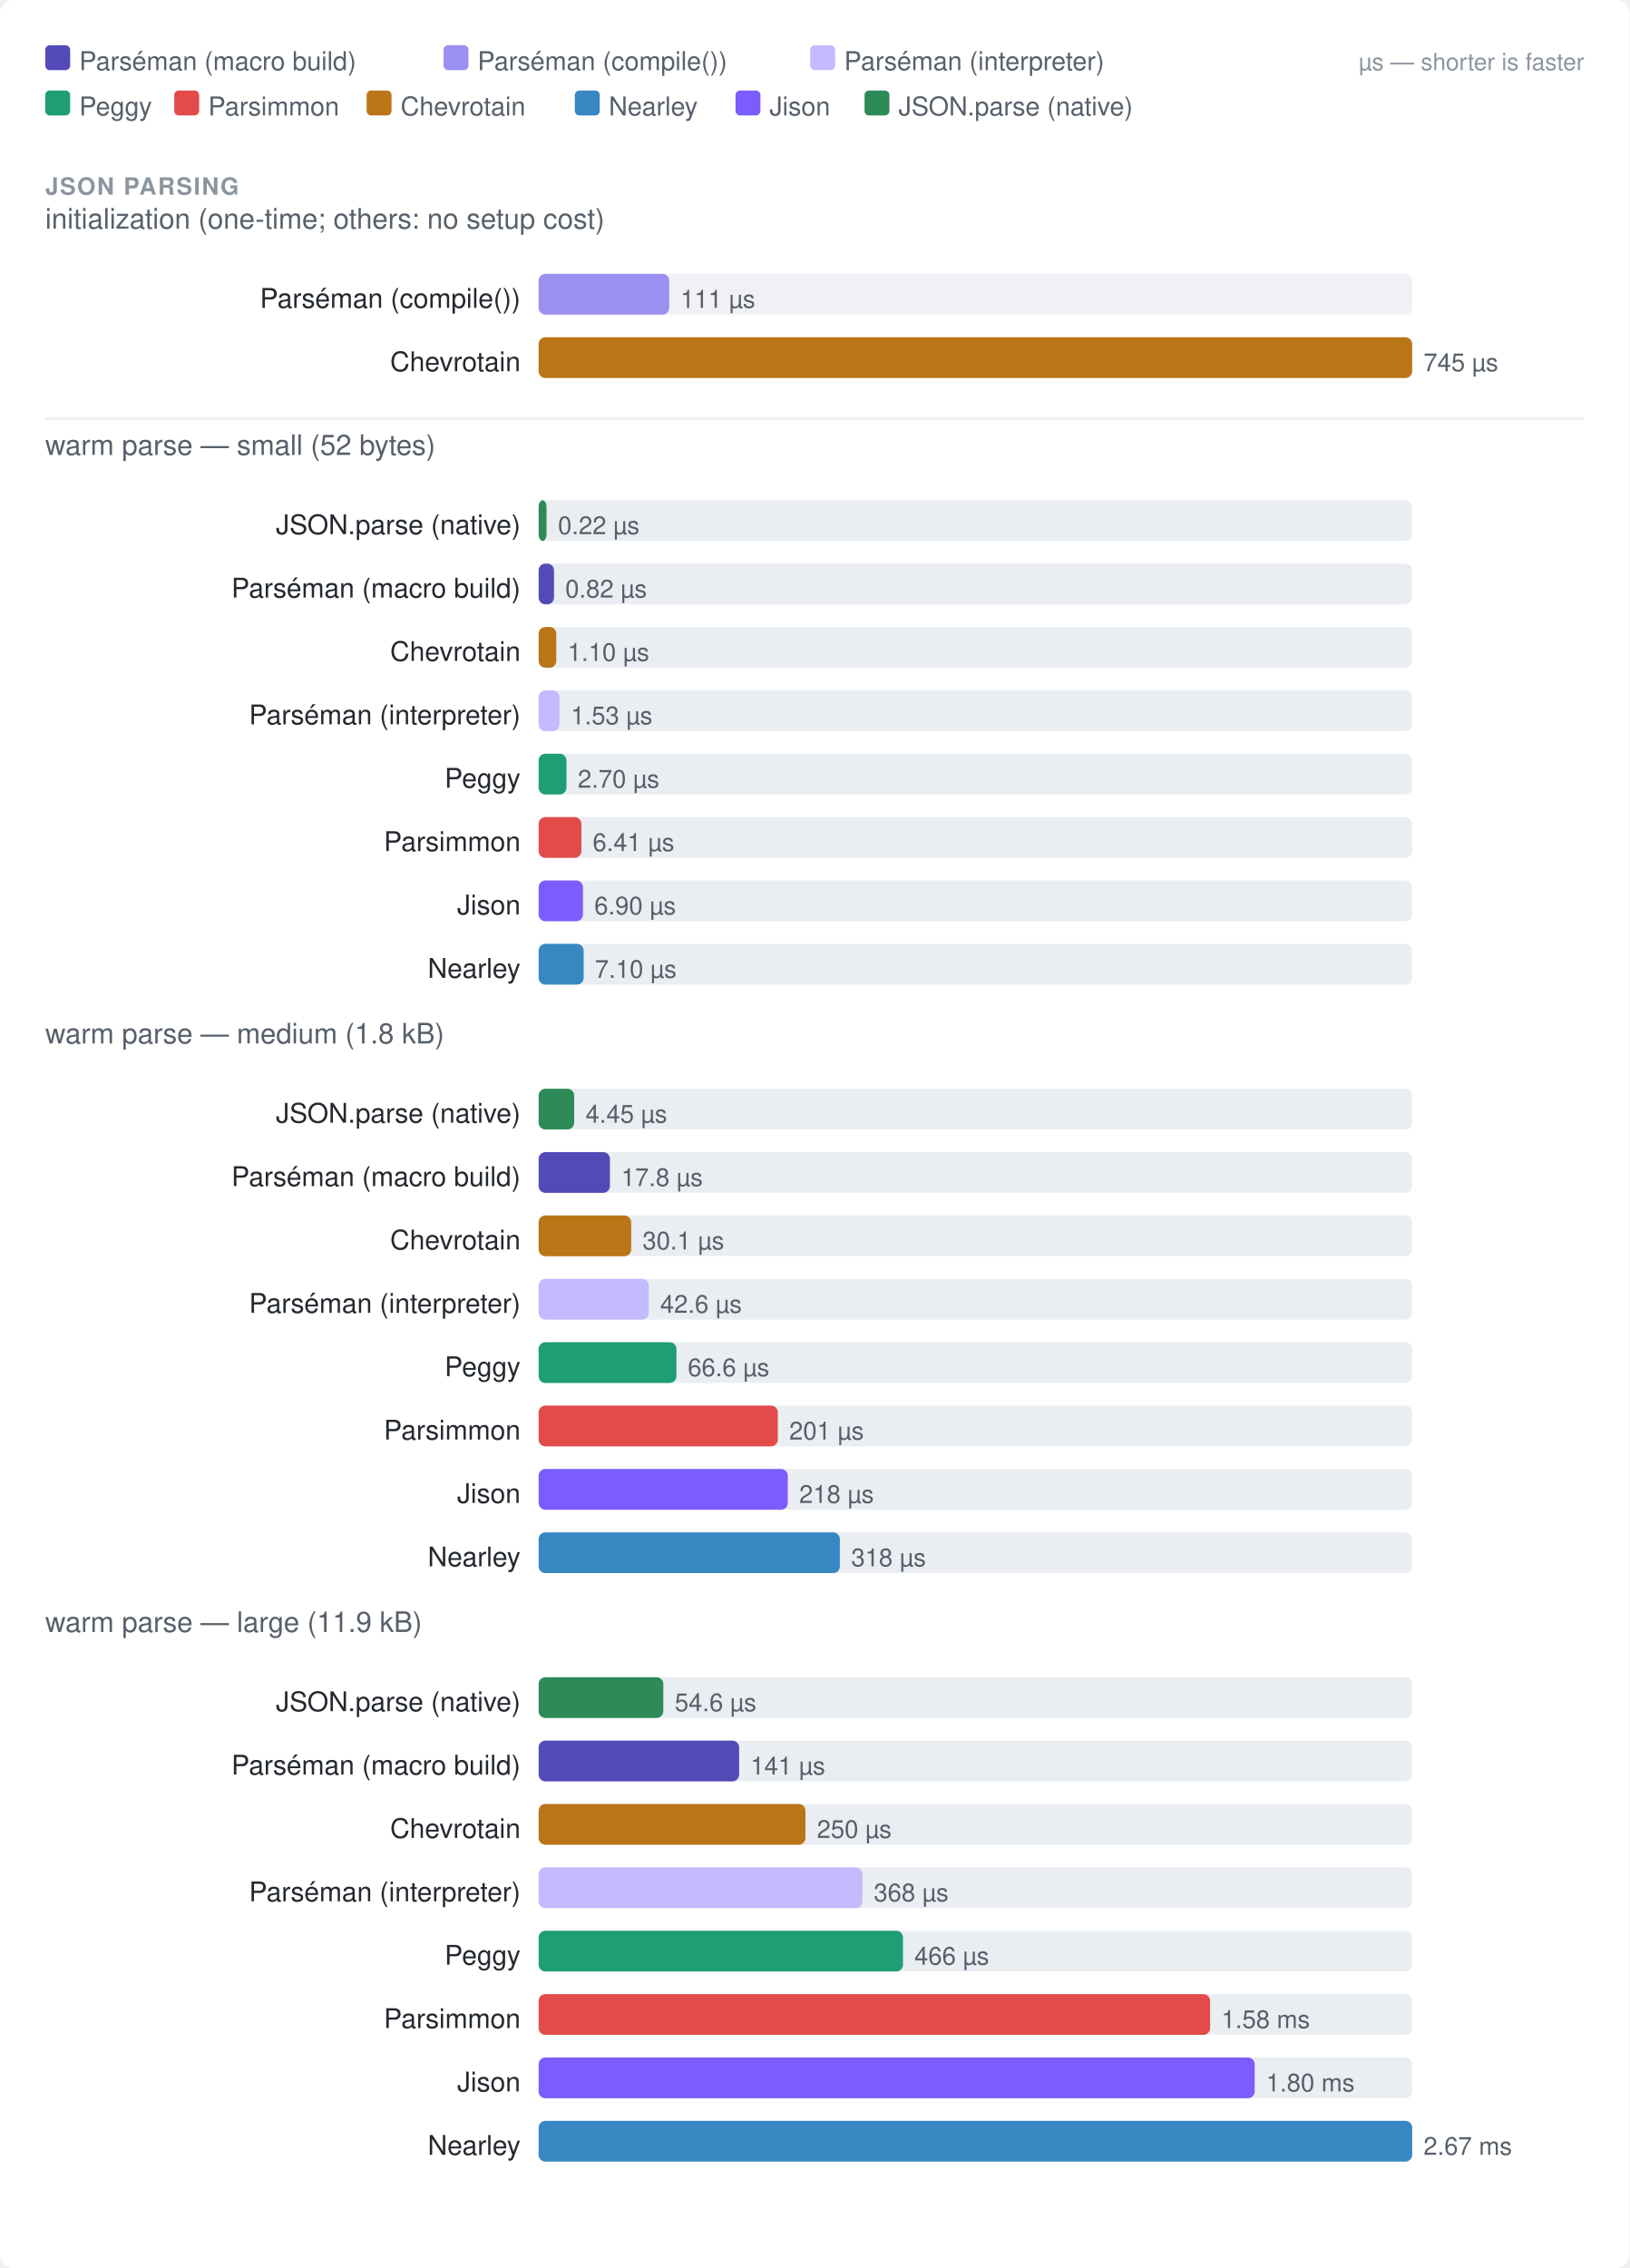
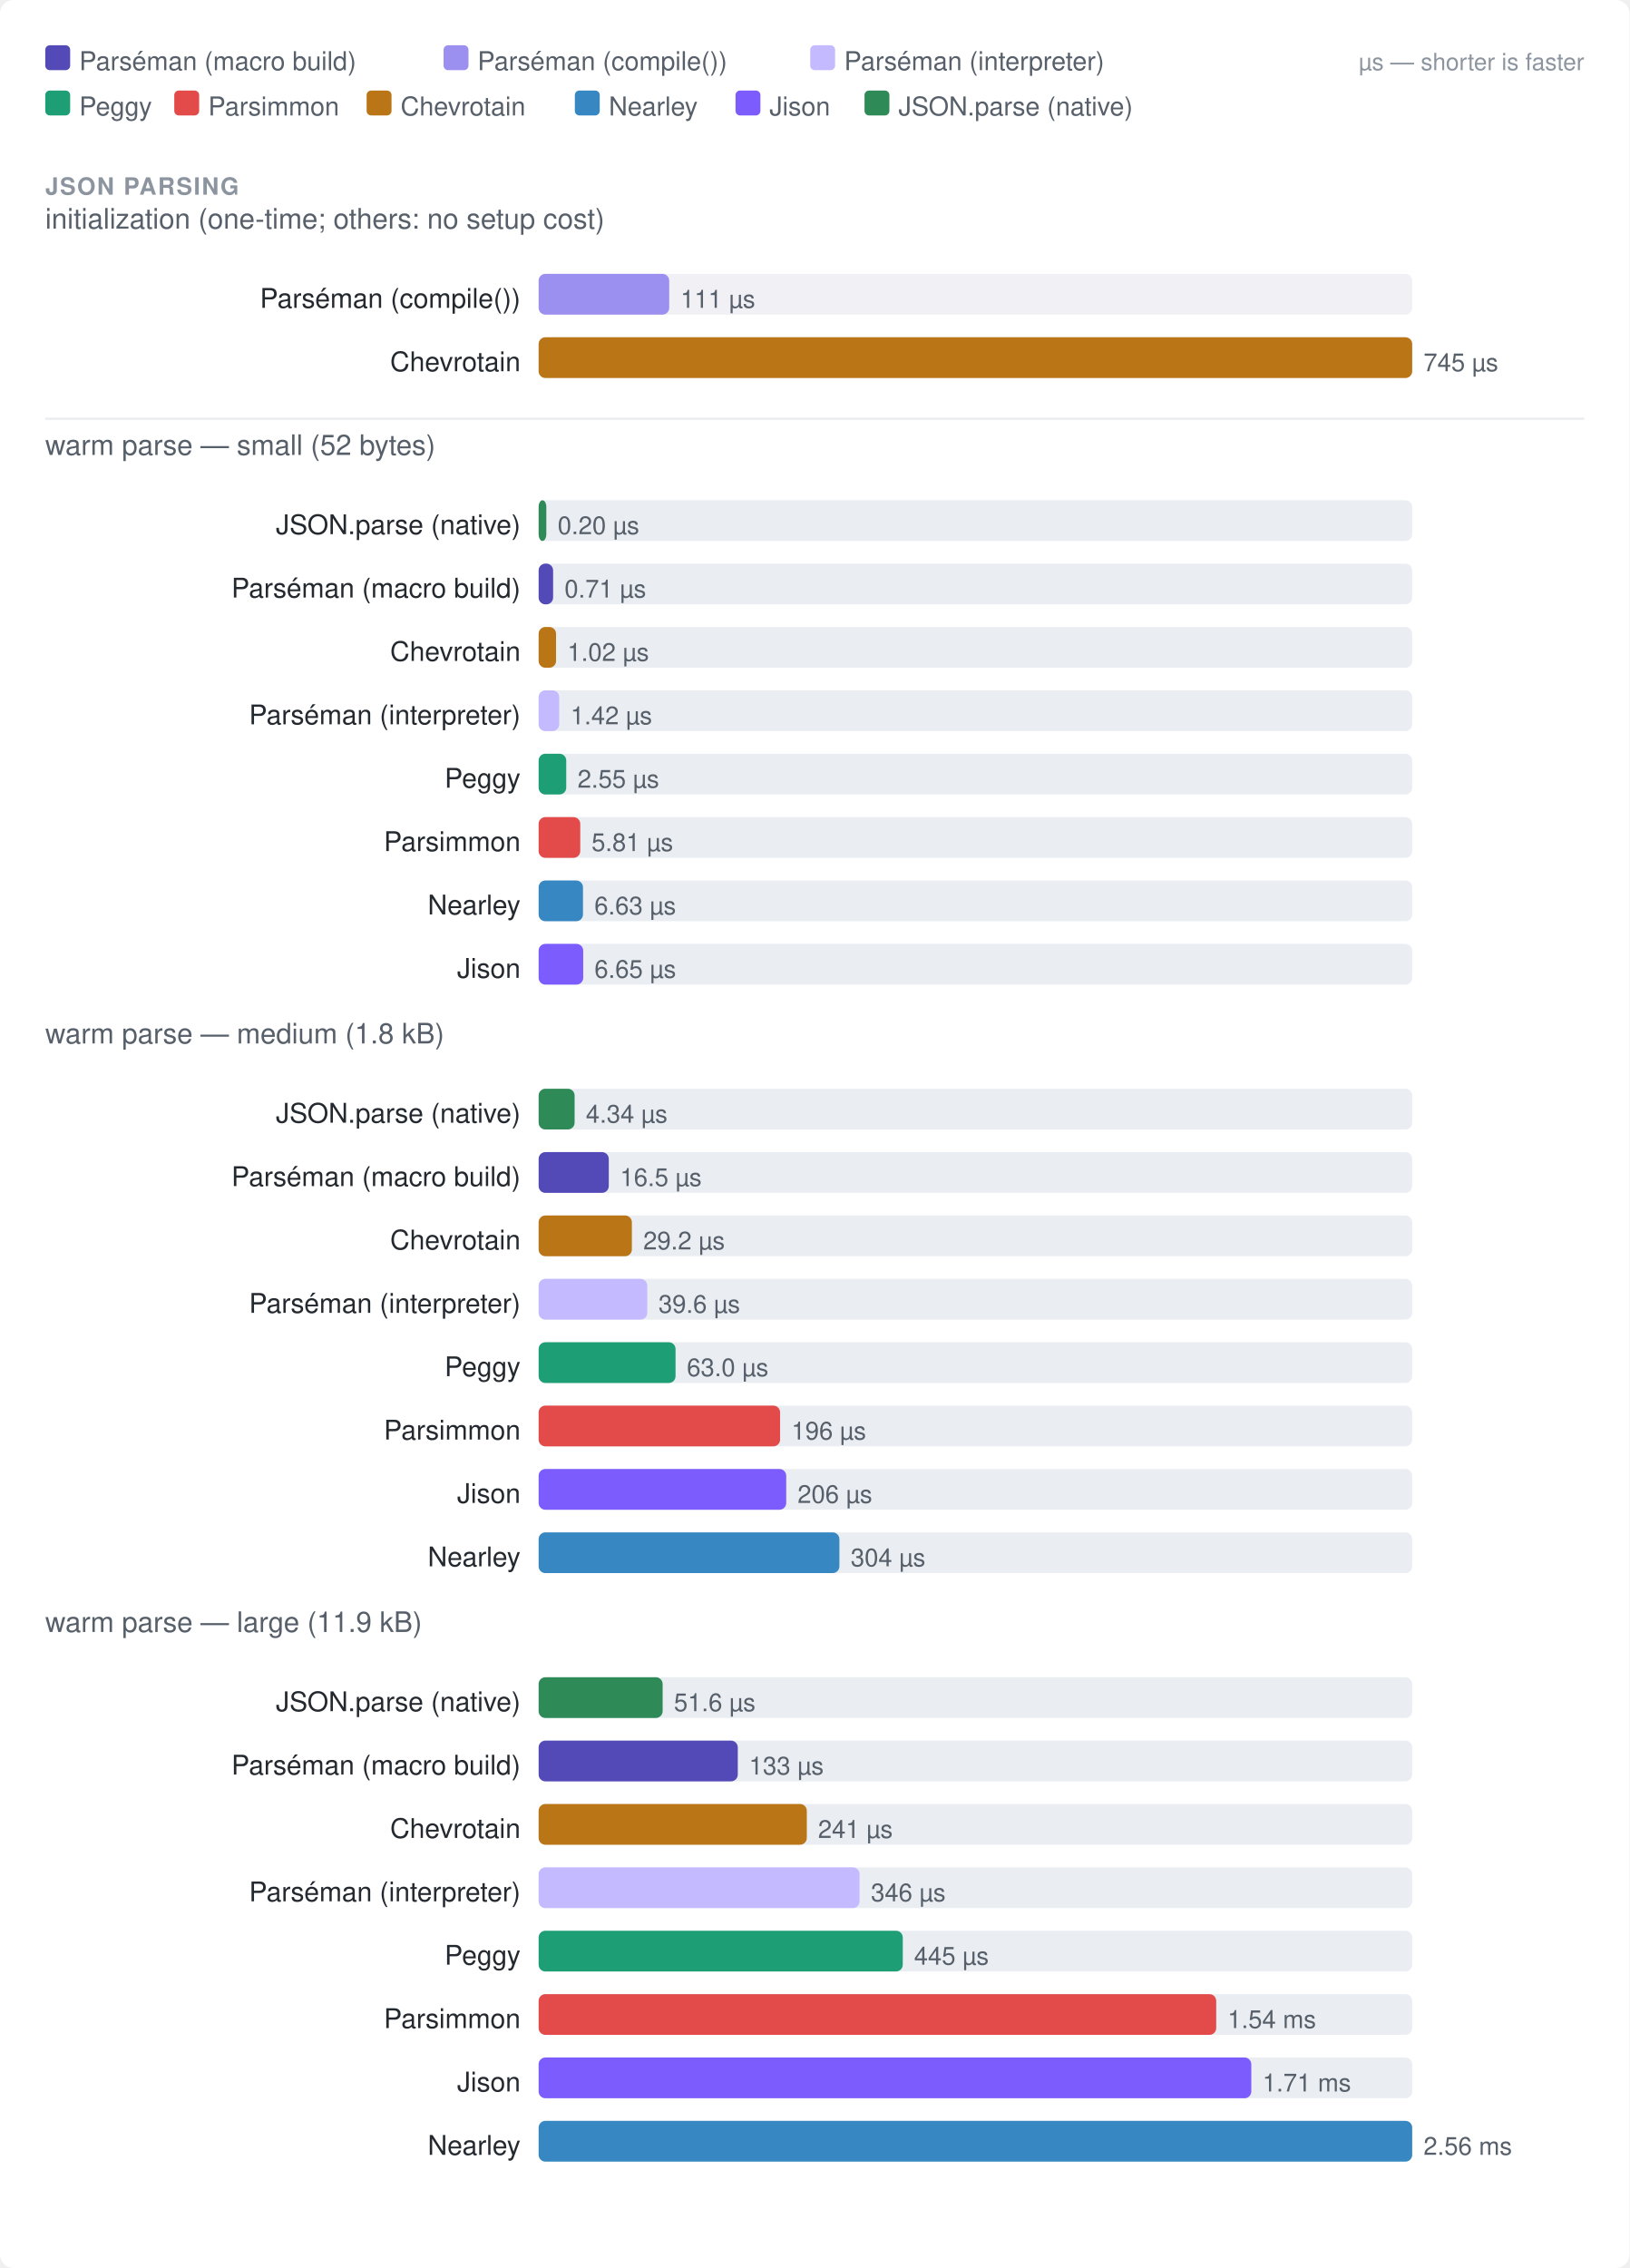
<svg xmlns="http://www.w3.org/2000/svg" viewBox="0 0 720 1002" width="720" height="1002">
  <rect width="720" height="1002" fill="white" rx="6" />
  <rect x="20" y="20" width="11" height="11" rx="2" fill="#534AB7" />
  <text x="35" y="31" font-size="11.5" fill="#57606a" font-family="-apple-system,BlinkMacSystemFont,'Segoe UI',Helvetica,Arial,sans-serif">Parséman (macro build)</text>
  <rect x="196" y="20" width="11" height="11" rx="2" fill="#9B8FEF" />
  <text x="211" y="31" font-size="11.5" fill="#57606a" font-family="-apple-system,BlinkMacSystemFont,'Segoe UI',Helvetica,Arial,sans-serif">Parséman (compile())</text>
  <rect x="358" y="20" width="11" height="11" rx="2" fill="#C4BAFF" />
  <text x="373" y="31" font-size="11.5" fill="#57606a" font-family="-apple-system,BlinkMacSystemFont,'Segoe UI',Helvetica,Arial,sans-serif">Parséman (interpreter)</text>
  <rect x="20" y="40" width="11" height="11" rx="2" fill="#1D9E75" />
  <text x="35" y="51" font-size="11.5" fill="#57606a" font-family="-apple-system,BlinkMacSystemFont,'Segoe UI',Helvetica,Arial,sans-serif">Peggy</text>
  <rect x="77" y="40" width="11" height="11" rx="2" fill="#E24B4A" />
  <text x="92" y="51" font-size="11.5" fill="#57606a" font-family="-apple-system,BlinkMacSystemFont,'Segoe UI',Helvetica,Arial,sans-serif">Parsimmon</text>
  <rect x="162" y="40" width="11" height="11" rx="2" fill="#BA7517" />
  <text x="177" y="51" font-size="11.5" fill="#57606a" font-family="-apple-system,BlinkMacSystemFont,'Segoe UI',Helvetica,Arial,sans-serif">Chevrotain</text>
  <rect x="254" y="40" width="11" height="11" rx="2" fill="#3788C2" />
  <text x="269" y="51" font-size="11.5" fill="#57606a" font-family="-apple-system,BlinkMacSystemFont,'Segoe UI',Helvetica,Arial,sans-serif">Nearley</text>
  <rect x="325" y="40" width="11" height="11" rx="2" fill="#7C5CFC" />
  <text x="340" y="51" font-size="11.5" fill="#57606a" font-family="-apple-system,BlinkMacSystemFont,'Segoe UI',Helvetica,Arial,sans-serif">Jison</text>
  <rect x="382" y="40" width="11" height="11" rx="2" fill="#2E8B57" />
  <text x="397" y="51" font-size="11.5" fill="#57606a" font-family="-apple-system,BlinkMacSystemFont,'Segoe UI',Helvetica,Arial,sans-serif">JSON.parse (native)</text>
  <text x="700" y="31" font-size="10.5" fill="#8c959f" text-anchor="end" font-family="-apple-system,BlinkMacSystemFont,'Segoe UI',Helvetica,Arial,sans-serif">µs — shorter is faster</text>
  <text x="20" y="86" font-size="10.5" font-weight="600" fill="#8c959f" letter-spacing="0.06em" font-family="-apple-system,BlinkMacSystemFont,'Segoe UI',Helvetica,Arial,sans-serif">JSON PARSING</text>
  <text x="20" y="101" font-size="12.5" fill="#57606a" font-family="-apple-system,BlinkMacSystemFont,'Segoe UI',Helvetica,Arial,sans-serif">initialization (one-time; others: no setup cost)</text>
  <text x="230" y="136" text-anchor="end" font-size="12" fill="#24292f" font-family="-apple-system,BlinkMacSystemFont,'Segoe UI',Helvetica,Arial,sans-serif">Parséman (compile())</text>
  <rect x="238" y="121" width="386" height="18" rx="3" fill="#f0f0f5" />
  <rect x="238" y="121" width="57.7" height="18" rx="3" fill="#9B8FEF" />
  <text x="300.695" y="136" font-size="11" fill="#57606a" font-family="-apple-system,BlinkMacSystemFont,'Segoe UI',Helvetica,Arial,sans-serif">111 µs</text>
  <text x="230" y="164" text-anchor="end" font-size="12" fill="#24292f" font-family="-apple-system,BlinkMacSystemFont,'Segoe UI',Helvetica,Arial,sans-serif">Chevrotain</text>
  <rect x="238" y="149" width="386" height="18" rx="3" fill="#f0f0f5" />
  <rect x="238" y="149" width="386.0" height="18" rx="3" fill="#BA7517" />
  <text x="629" y="164" font-size="11" fill="#57606a" font-family="-apple-system,BlinkMacSystemFont,'Segoe UI',Helvetica,Arial,sans-serif">745 µs</text>
  <line x1="20" y1="185" x2="700" y2="185" stroke="#eaeef2" stroke-width="1" />
  <text x="20" y="201" font-size="12.5" fill="#57606a" font-family="-apple-system,BlinkMacSystemFont,'Segoe UI',Helvetica,Arial,sans-serif">warm parse — small  (52 bytes)</text>
  <text x="230" y="236" text-anchor="end" font-size="12" fill="#24292f" font-family="-apple-system,BlinkMacSystemFont,'Segoe UI',Helvetica,Arial,sans-serif">JSON.parse (native)</text>
  <rect x="238" y="221" width="386" height="18" rx="3" fill="#eaeef2" />
-   <rect x="238" y="221" width="3.5" height="18" rx="3" fill="#2E8B57" />
-   <text x="246.516" y="236" font-size="11" fill="#57606a" font-family="-apple-system,BlinkMacSystemFont,'Segoe UI',Helvetica,Arial,sans-serif">0.22 µs</text>
+   <rect x="238" y="221" width="3.4" height="18" rx="3" fill="#2E8B57" />
+   <text x="246.403" y="236" font-size="11" fill="#57606a" font-family="-apple-system,BlinkMacSystemFont,'Segoe UI',Helvetica,Arial,sans-serif">0.20 µs</text>
  <text x="230" y="264" text-anchor="end" font-size="12" fill="#24292f" font-family="-apple-system,BlinkMacSystemFont,'Segoe UI',Helvetica,Arial,sans-serif">Parséman (macro build)</text>
  <rect x="238" y="249" width="386" height="18" rx="3" fill="#eaeef2" />
-   <rect x="238" y="249" width="6.8" height="18" rx="3" fill="#534AB7" />
-   <text x="249.765" y="264" font-size="11" fill="#57606a" font-family="-apple-system,BlinkMacSystemFont,'Segoe UI',Helvetica,Arial,sans-serif">0.82 µs</text>
+   <rect x="238" y="249" width="6.4" height="18" rx="3" fill="#534AB7" />
+   <text x="249.427" y="264" font-size="11" fill="#57606a" font-family="-apple-system,BlinkMacSystemFont,'Segoe UI',Helvetica,Arial,sans-serif">0.71 µs</text>
  <text x="230" y="292" text-anchor="end" font-size="12" fill="#24292f" font-family="-apple-system,BlinkMacSystemFont,'Segoe UI',Helvetica,Arial,sans-serif">Chevrotain</text>
  <rect x="238" y="277" width="386" height="18" rx="3" fill="#eaeef2" />
-   <rect x="238" y="277" width="7.8" height="18" rx="3" fill="#BA7517" />
-   <text x="250.811" y="292" font-size="11" fill="#57606a" font-family="-apple-system,BlinkMacSystemFont,'Segoe UI',Helvetica,Arial,sans-serif">1.10 µs</text>
+   <rect x="238" y="277" width="7.7" height="18" rx="3" fill="#BA7517" />
+   <text x="250.69" y="292" font-size="11" fill="#57606a" font-family="-apple-system,BlinkMacSystemFont,'Segoe UI',Helvetica,Arial,sans-serif">1.02 µs</text>
  <text x="230" y="320" text-anchor="end" font-size="12" fill="#24292f" font-family="-apple-system,BlinkMacSystemFont,'Segoe UI',Helvetica,Arial,sans-serif">Parséman (interpreter)</text>
  <rect x="238" y="305" width="386" height="18" rx="3" fill="#eaeef2" />
-   <rect x="238" y="305" width="9.2" height="18" rx="3" fill="#C4BAFF" />
-   <text x="252.227" y="320" font-size="11" fill="#57606a" font-family="-apple-system,BlinkMacSystemFont,'Segoe UI',Helvetica,Arial,sans-serif">1.53 µs</text>
+   <rect x="238" y="305" width="9.1" height="18" rx="3" fill="#C4BAFF" />
+   <text x="252.073" y="320" font-size="11" fill="#57606a" font-family="-apple-system,BlinkMacSystemFont,'Segoe UI',Helvetica,Arial,sans-serif">1.42 µs</text>
  <text x="230" y="348" text-anchor="end" font-size="12" fill="#24292f" font-family="-apple-system,BlinkMacSystemFont,'Segoe UI',Helvetica,Arial,sans-serif">Peggy</text>
  <rect x="238" y="333" width="386" height="18" rx="3" fill="#eaeef2" />
-   <rect x="238" y="333" width="12.3" height="18" rx="3" fill="#1D9E75" />
-   <text x="255.274" y="348" font-size="11" fill="#57606a" font-family="-apple-system,BlinkMacSystemFont,'Segoe UI',Helvetica,Arial,sans-serif">2.70 µs</text>
+   <rect x="238" y="333" width="12.2" height="18" rx="3" fill="#1D9E75" />
+   <text x="255.182" y="348" font-size="11" fill="#57606a" font-family="-apple-system,BlinkMacSystemFont,'Segoe UI',Helvetica,Arial,sans-serif">2.55 µs</text>
  <text x="230" y="376" text-anchor="end" font-size="12" fill="#24292f" font-family="-apple-system,BlinkMacSystemFont,'Segoe UI',Helvetica,Arial,sans-serif">Parsimmon</text>
  <rect x="238" y="361" width="386" height="18" rx="3" fill="#eaeef2" />
-   <rect x="238" y="361" width="18.9" height="18" rx="3" fill="#E24B4A" />
-   <text x="261.893" y="376" font-size="11" fill="#57606a" font-family="-apple-system,BlinkMacSystemFont,'Segoe UI',Helvetica,Arial,sans-serif">6.41 µs</text>
-   <text x="230" y="404" text-anchor="end" font-size="12" fill="#24292f" font-family="-apple-system,BlinkMacSystemFont,'Segoe UI',Helvetica,Arial,sans-serif">Jison</text>
+   <rect x="238" y="361" width="18.4" height="18" rx="3" fill="#E24B4A" />
+   <text x="261.369" y="376" font-size="11" fill="#57606a" font-family="-apple-system,BlinkMacSystemFont,'Segoe UI',Helvetica,Arial,sans-serif">5.81 µs</text>
+   <text x="230" y="404" text-anchor="end" font-size="12" fill="#24292f" font-family="-apple-system,BlinkMacSystemFont,'Segoe UI',Helvetica,Arial,sans-serif">Nearley</text>
  <rect x="238" y="389" width="386" height="18" rx="3" fill="#eaeef2" />
-   <rect x="238" y="389" width="19.6" height="18" rx="3" fill="#7C5CFC" />
-   <text x="262.609" y="404" font-size="11" fill="#57606a" font-family="-apple-system,BlinkMacSystemFont,'Segoe UI',Helvetica,Arial,sans-serif">6.90 µs</text>
-   <text x="230" y="432" text-anchor="end" font-size="12" fill="#24292f" font-family="-apple-system,BlinkMacSystemFont,'Segoe UI',Helvetica,Arial,sans-serif">Nearley</text>
+   <rect x="238" y="389" width="19.6" height="18" rx="3" fill="#3788C2" />
+   <text x="262.63" y="404" font-size="11" fill="#57606a" font-family="-apple-system,BlinkMacSystemFont,'Segoe UI',Helvetica,Arial,sans-serif">6.63 µs</text>
+   <text x="230" y="432" text-anchor="end" font-size="12" fill="#24292f" font-family="-apple-system,BlinkMacSystemFont,'Segoe UI',Helvetica,Arial,sans-serif">Jison</text>
  <rect x="238" y="417" width="386" height="18" rx="3" fill="#eaeef2" />
-   <rect x="238" y="417" width="19.9" height="18" rx="3" fill="#3788C2" />
-   <text x="262.881" y="432" font-size="11" fill="#57606a" font-family="-apple-system,BlinkMacSystemFont,'Segoe UI',Helvetica,Arial,sans-serif">7.10 µs</text>
+   <rect x="238" y="417" width="19.7" height="18" rx="3" fill="#7C5CFC" />
+   <text x="262.662" y="432" font-size="11" fill="#57606a" font-family="-apple-system,BlinkMacSystemFont,'Segoe UI',Helvetica,Arial,sans-serif">6.65 µs</text>
  <text x="20" y="461" font-size="12.5" fill="#57606a" font-family="-apple-system,BlinkMacSystemFont,'Segoe UI',Helvetica,Arial,sans-serif">warm parse — medium  (1.8 kB)</text>
  <text x="230" y="496" text-anchor="end" font-size="12" fill="#24292f" font-family="-apple-system,BlinkMacSystemFont,'Segoe UI',Helvetica,Arial,sans-serif">JSON.parse (native)</text>
  <rect x="238" y="481" width="386" height="18" rx="3" fill="#eaeef2" />
-   <rect x="238" y="481" width="15.7" height="18" rx="3" fill="#2E8B57" />
-   <text x="258.739" y="496" font-size="11" fill="#57606a" font-family="-apple-system,BlinkMacSystemFont,'Segoe UI',Helvetica,Arial,sans-serif">4.45 µs</text>
+   <rect x="238" y="481" width="15.9" height="18" rx="3" fill="#2E8B57" />
+   <text x="258.872" y="496" font-size="11" fill="#57606a" font-family="-apple-system,BlinkMacSystemFont,'Segoe UI',Helvetica,Arial,sans-serif">4.34 µs</text>
  <text x="230" y="524" text-anchor="end" font-size="12" fill="#24292f" font-family="-apple-system,BlinkMacSystemFont,'Segoe UI',Helvetica,Arial,sans-serif">Parséman (macro build)</text>
  <rect x="238" y="509" width="386" height="18" rx="3" fill="#eaeef2" />
-   <rect x="238" y="509" width="31.5" height="18" rx="3" fill="#534AB7" />
-   <text x="274.473" y="524" font-size="11" fill="#57606a" font-family="-apple-system,BlinkMacSystemFont,'Segoe UI',Helvetica,Arial,sans-serif">17.8 µs</text>
+   <rect x="238" y="509" width="31.0" height="18" rx="3" fill="#534AB7" />
+   <text x="273.964" y="524" font-size="11" fill="#57606a" font-family="-apple-system,BlinkMacSystemFont,'Segoe UI',Helvetica,Arial,sans-serif">16.5 µs</text>
  <text x="230" y="552" text-anchor="end" font-size="12" fill="#24292f" font-family="-apple-system,BlinkMacSystemFont,'Segoe UI',Helvetica,Arial,sans-serif">Chevrotain</text>
  <rect x="238" y="537" width="386" height="18" rx="3" fill="#eaeef2" />
-   <rect x="238" y="537" width="40.9" height="18" rx="3" fill="#BA7517" />
-   <text x="283.92" y="552" font-size="11" fill="#57606a" font-family="-apple-system,BlinkMacSystemFont,'Segoe UI',Helvetica,Arial,sans-serif">30.1 µs</text>
+   <rect x="238" y="537" width="41.2" height="18" rx="3" fill="#BA7517" />
+   <text x="284.221" y="552" font-size="11" fill="#57606a" font-family="-apple-system,BlinkMacSystemFont,'Segoe UI',Helvetica,Arial,sans-serif">29.2 µs</text>
  <text x="230" y="580" text-anchor="end" font-size="12" fill="#24292f" font-family="-apple-system,BlinkMacSystemFont,'Segoe UI',Helvetica,Arial,sans-serif">Parséman (interpreter)</text>
  <rect x="238" y="565" width="386" height="18" rx="3" fill="#eaeef2" />
-   <rect x="238" y="565" width="48.7" height="18" rx="3" fill="#C4BAFF" />
-   <text x="291.721" y="580" font-size="11" fill="#57606a" font-family="-apple-system,BlinkMacSystemFont,'Segoe UI',Helvetica,Arial,sans-serif">42.6 µs</text>
+   <rect x="238" y="565" width="48.0" height="18" rx="3" fill="#C4BAFF" />
+   <text x="290.952" y="580" font-size="11" fill="#57606a" font-family="-apple-system,BlinkMacSystemFont,'Segoe UI',Helvetica,Arial,sans-serif">39.6 µs</text>
  <text x="230" y="608" text-anchor="end" font-size="12" fill="#24292f" font-family="-apple-system,BlinkMacSystemFont,'Segoe UI',Helvetica,Arial,sans-serif">Peggy</text>
  <rect x="238" y="593" width="386" height="18" rx="3" fill="#eaeef2" />
-   <rect x="238" y="593" width="60.9" height="18" rx="3" fill="#1D9E75" />
-   <text x="303.899" y="608" font-size="11" fill="#57606a" font-family="-apple-system,BlinkMacSystemFont,'Segoe UI',Helvetica,Arial,sans-serif">66.6 µs</text>
+   <rect x="238" y="593" width="60.5" height="18" rx="3" fill="#1D9E75" />
+   <text x="303.485" y="608" font-size="11" fill="#57606a" font-family="-apple-system,BlinkMacSystemFont,'Segoe UI',Helvetica,Arial,sans-serif">63.0 µs</text>
  <text x="230" y="636" text-anchor="end" font-size="12" fill="#24292f" font-family="-apple-system,BlinkMacSystemFont,'Segoe UI',Helvetica,Arial,sans-serif">Parsimmon</text>
  <rect x="238" y="621" width="386" height="18" rx="3" fill="#eaeef2" />
-   <rect x="238" y="621" width="105.7" height="18" rx="3" fill="#E24B4A" />
-   <text x="348.712" y="636" font-size="11" fill="#57606a" font-family="-apple-system,BlinkMacSystemFont,'Segoe UI',Helvetica,Arial,sans-serif">201 µs</text>
+   <rect x="238" y="621" width="106.7" height="18" rx="3" fill="#E24B4A" />
+   <text x="349.697" y="636" font-size="11" fill="#57606a" font-family="-apple-system,BlinkMacSystemFont,'Segoe UI',Helvetica,Arial,sans-serif">196 µs</text>
  <text x="230" y="664" text-anchor="end" font-size="12" fill="#24292f" font-family="-apple-system,BlinkMacSystemFont,'Segoe UI',Helvetica,Arial,sans-serif">Jison</text>
  <rect x="238" y="649" width="386" height="18" rx="3" fill="#eaeef2" />
-   <rect x="238" y="649" width="110.1" height="18" rx="3" fill="#7C5CFC" />
-   <text x="353.117" y="664" font-size="11" fill="#57606a" font-family="-apple-system,BlinkMacSystemFont,'Segoe UI',Helvetica,Arial,sans-serif">218 µs</text>
+   <rect x="238" y="649" width="109.4" height="18" rx="3" fill="#7C5CFC" />
+   <text x="352.403" y="664" font-size="11" fill="#57606a" font-family="-apple-system,BlinkMacSystemFont,'Segoe UI',Helvetica,Arial,sans-serif">206 µs</text>
  <text x="230" y="692" text-anchor="end" font-size="12" fill="#24292f" font-family="-apple-system,BlinkMacSystemFont,'Segoe UI',Helvetica,Arial,sans-serif">Nearley</text>
  <rect x="238" y="677" width="386" height="18" rx="3" fill="#eaeef2" />
-   <rect x="238" y="677" width="133.1" height="18" rx="3" fill="#3788C2" />
-   <text x="376.114" y="692" font-size="11" fill="#57606a" font-family="-apple-system,BlinkMacSystemFont,'Segoe UI',Helvetica,Arial,sans-serif">318 µs</text>
+   <rect x="238" y="677" width="132.9" height="18" rx="3" fill="#3788C2" />
+   <text x="375.892" y="692" font-size="11" fill="#57606a" font-family="-apple-system,BlinkMacSystemFont,'Segoe UI',Helvetica,Arial,sans-serif">304 µs</text>
  <text x="20" y="721" font-size="12.5" fill="#57606a" font-family="-apple-system,BlinkMacSystemFont,'Segoe UI',Helvetica,Arial,sans-serif">warm parse — large  (11.9 kB)</text>
  <text x="230" y="756" text-anchor="end" font-size="12" fill="#24292f" font-family="-apple-system,BlinkMacSystemFont,'Segoe UI',Helvetica,Arial,sans-serif">JSON.parse (native)</text>
  <rect x="238" y="741" width="386" height="18" rx="3" fill="#eaeef2" />
-   <rect x="238" y="741" width="55.1" height="18" rx="3" fill="#2E8B57" />
-   <text x="298.138" y="756" font-size="11" fill="#57606a" font-family="-apple-system,BlinkMacSystemFont,'Segoe UI',Helvetica,Arial,sans-serif">54.6 µs</text>
+   <rect x="238" y="741" width="54.8" height="18" rx="3" fill="#2E8B57" />
+   <text x="297.762" y="756" font-size="11" fill="#57606a" font-family="-apple-system,BlinkMacSystemFont,'Segoe UI',Helvetica,Arial,sans-serif">51.6 µs</text>
  <text x="230" y="784" text-anchor="end" font-size="12" fill="#24292f" font-family="-apple-system,BlinkMacSystemFont,'Segoe UI',Helvetica,Arial,sans-serif">Parséman (macro build)</text>
  <rect x="238" y="769" width="386" height="18" rx="3" fill="#eaeef2" />
-   <rect x="238" y="769" width="88.6" height="18" rx="3" fill="#534AB7" />
-   <text x="331.615" y="784" font-size="11" fill="#57606a" font-family="-apple-system,BlinkMacSystemFont,'Segoe UI',Helvetica,Arial,sans-serif">141 µs</text>
+   <rect x="238" y="769" width="88.0" height="18" rx="3" fill="#534AB7" />
+   <text x="330.956" y="784" font-size="11" fill="#57606a" font-family="-apple-system,BlinkMacSystemFont,'Segoe UI',Helvetica,Arial,sans-serif">133 µs</text>
  <text x="230" y="812" text-anchor="end" font-size="12" fill="#24292f" font-family="-apple-system,BlinkMacSystemFont,'Segoe UI',Helvetica,Arial,sans-serif">Chevrotain</text>
  <rect x="238" y="797" width="386" height="18" rx="3" fill="#eaeef2" />
-   <rect x="238" y="797" width="117.9" height="18" rx="3" fill="#BA7517" />
-   <text x="360.949" y="812" font-size="11" fill="#57606a" font-family="-apple-system,BlinkMacSystemFont,'Segoe UI',Helvetica,Arial,sans-serif">250 µs</text>
+   <rect x="238" y="797" width="118.5" height="18" rx="3" fill="#BA7517" />
+   <text x="361.458" y="812" font-size="11" fill="#57606a" font-family="-apple-system,BlinkMacSystemFont,'Segoe UI',Helvetica,Arial,sans-serif">241 µs</text>
  <text x="230" y="840" text-anchor="end" font-size="12" fill="#24292f" font-family="-apple-system,BlinkMacSystemFont,'Segoe UI',Helvetica,Arial,sans-serif">Parséman (interpreter)</text>
  <rect x="238" y="825" width="386" height="18" rx="3" fill="#eaeef2" />
-   <rect x="238" y="825" width="143.1" height="18" rx="3" fill="#C4BAFF" />
-   <text x="386.119" y="840" font-size="11" fill="#57606a" font-family="-apple-system,BlinkMacSystemFont,'Segoe UI',Helvetica,Arial,sans-serif">368 µs</text>
+   <rect x="238" y="825" width="141.8" height="18" rx="3" fill="#C4BAFF" />
+   <text x="384.822" y="840" font-size="11" fill="#57606a" font-family="-apple-system,BlinkMacSystemFont,'Segoe UI',Helvetica,Arial,sans-serif">346 µs</text>
  <text x="230" y="868" text-anchor="end" font-size="12" fill="#24292f" font-family="-apple-system,BlinkMacSystemFont,'Segoe UI',Helvetica,Arial,sans-serif">Peggy</text>
  <rect x="238" y="853" width="386" height="18" rx="3" fill="#eaeef2" />
-   <rect x="238" y="853" width="161.0" height="18" rx="3" fill="#1D9E75" />
-   <text x="404.04" y="868" font-size="11" fill="#57606a" font-family="-apple-system,BlinkMacSystemFont,'Segoe UI',Helvetica,Arial,sans-serif">466 µs</text>
+   <rect x="238" y="853" width="160.9" height="18" rx="3" fill="#1D9E75" />
+   <text x="403.896" y="868" font-size="11" fill="#57606a" font-family="-apple-system,BlinkMacSystemFont,'Segoe UI',Helvetica,Arial,sans-serif">445 µs</text>
  <text x="230" y="896" text-anchor="end" font-size="12" fill="#24292f" font-family="-apple-system,BlinkMacSystemFont,'Segoe UI',Helvetica,Arial,sans-serif">Parsimmon</text>
  <rect x="238" y="881" width="386" height="18" rx="3" fill="#eaeef2" />
-   <rect x="238" y="881" width="296.7" height="18" rx="3" fill="#E24B4A" />
-   <text x="539.71" y="896" font-size="11" fill="#57606a" font-family="-apple-system,BlinkMacSystemFont,'Segoe UI',Helvetica,Arial,sans-serif">1.58 ms</text>
+   <rect x="238" y="881" width="299.4" height="18" rx="3" fill="#E24B4A" />
+   <text x="542.41" y="896" font-size="11" fill="#57606a" font-family="-apple-system,BlinkMacSystemFont,'Segoe UI',Helvetica,Arial,sans-serif">1.54 ms</text>
  <text x="230" y="924" text-anchor="end" font-size="12" fill="#24292f" font-family="-apple-system,BlinkMacSystemFont,'Segoe UI',Helvetica,Arial,sans-serif">Jison</text>
  <rect x="238" y="909" width="386" height="18" rx="3" fill="#eaeef2" />
-   <rect x="238" y="909" width="316.4" height="18" rx="3" fill="#7C5CFC" />
-   <text x="559.441" y="924" font-size="11" fill="#57606a" font-family="-apple-system,BlinkMacSystemFont,'Segoe UI',Helvetica,Arial,sans-serif">1.80 ms</text>
+   <rect x="238" y="909" width="314.9" height="18" rx="3" fill="#7C5CFC" />
+   <text x="557.866" y="924" font-size="11" fill="#57606a" font-family="-apple-system,BlinkMacSystemFont,'Segoe UI',Helvetica,Arial,sans-serif">1.71 ms</text>
  <text x="230" y="952" text-anchor="end" font-size="12" fill="#24292f" font-family="-apple-system,BlinkMacSystemFont,'Segoe UI',Helvetica,Arial,sans-serif">Nearley</text>
  <rect x="238" y="937" width="386" height="18" rx="3" fill="#eaeef2" />
  <rect x="238" y="937" width="386.0" height="18" rx="3" fill="#3788C2" />
-   <text x="629" y="952" font-size="11" fill="#57606a" font-family="-apple-system,BlinkMacSystemFont,'Segoe UI',Helvetica,Arial,sans-serif">2.67 ms</text>
+   <text x="629" y="952" font-size="11" fill="#57606a" font-family="-apple-system,BlinkMacSystemFont,'Segoe UI',Helvetica,Arial,sans-serif">2.56 ms</text>
</svg>
